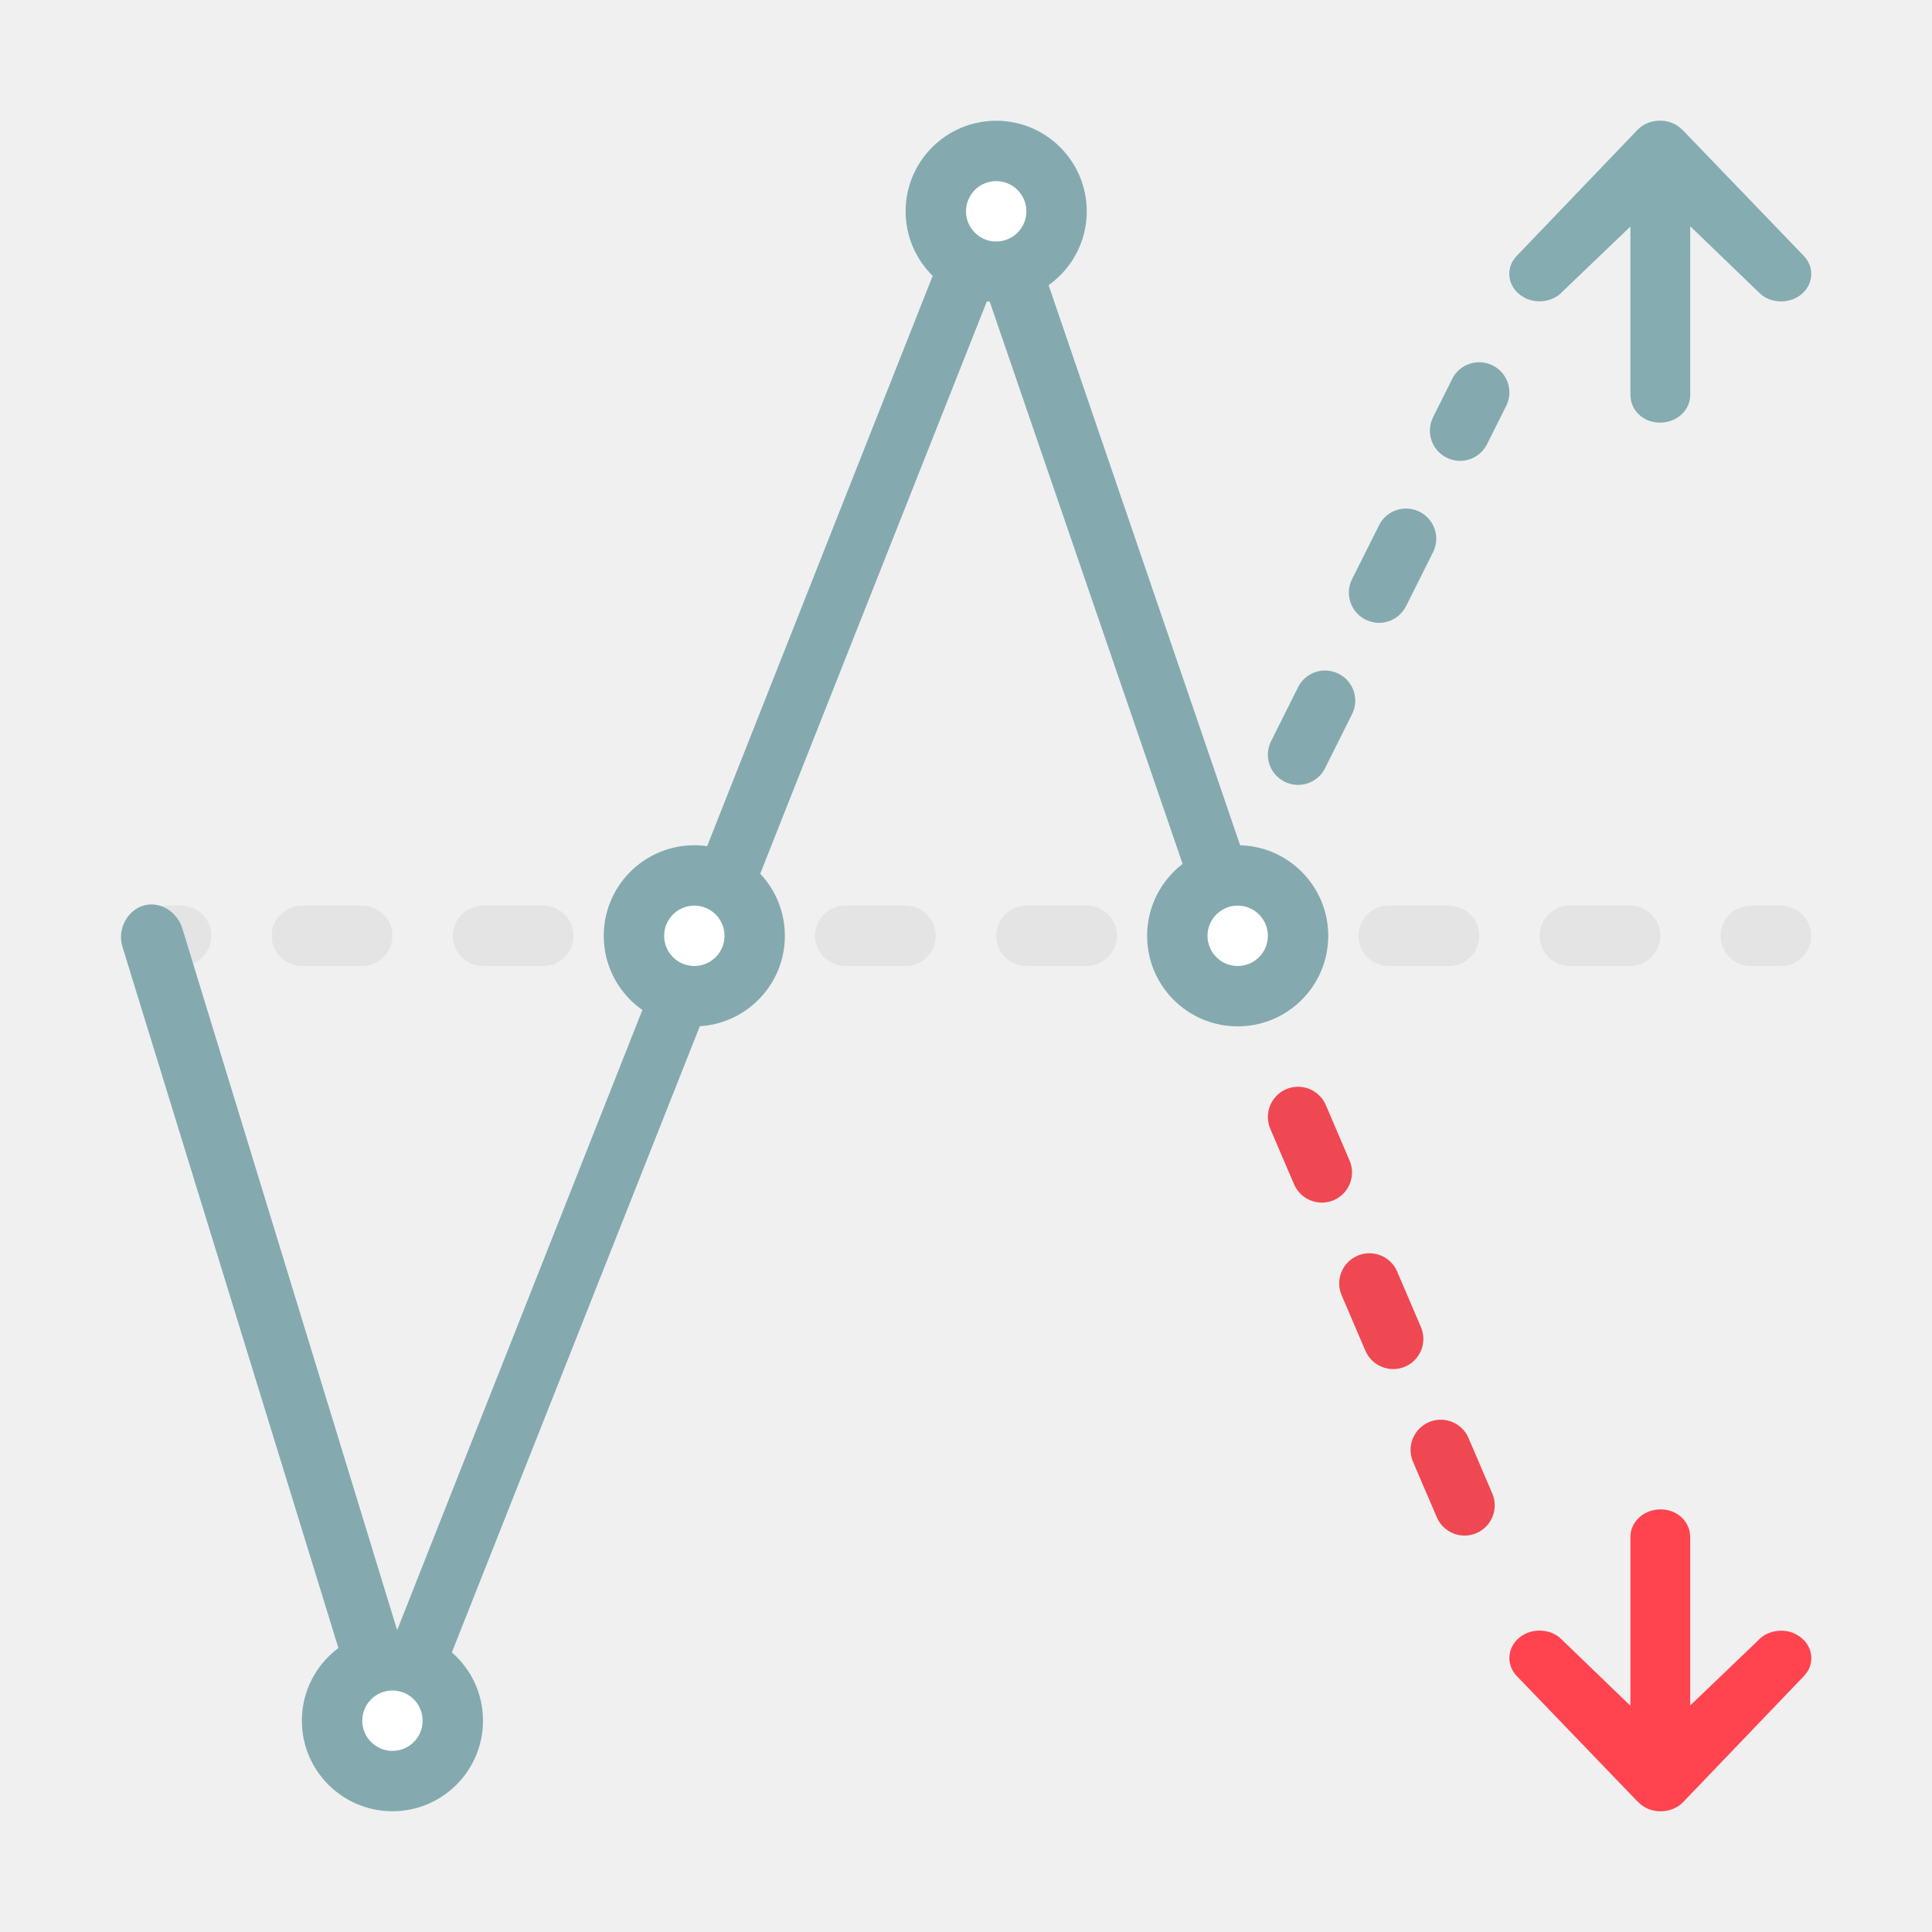
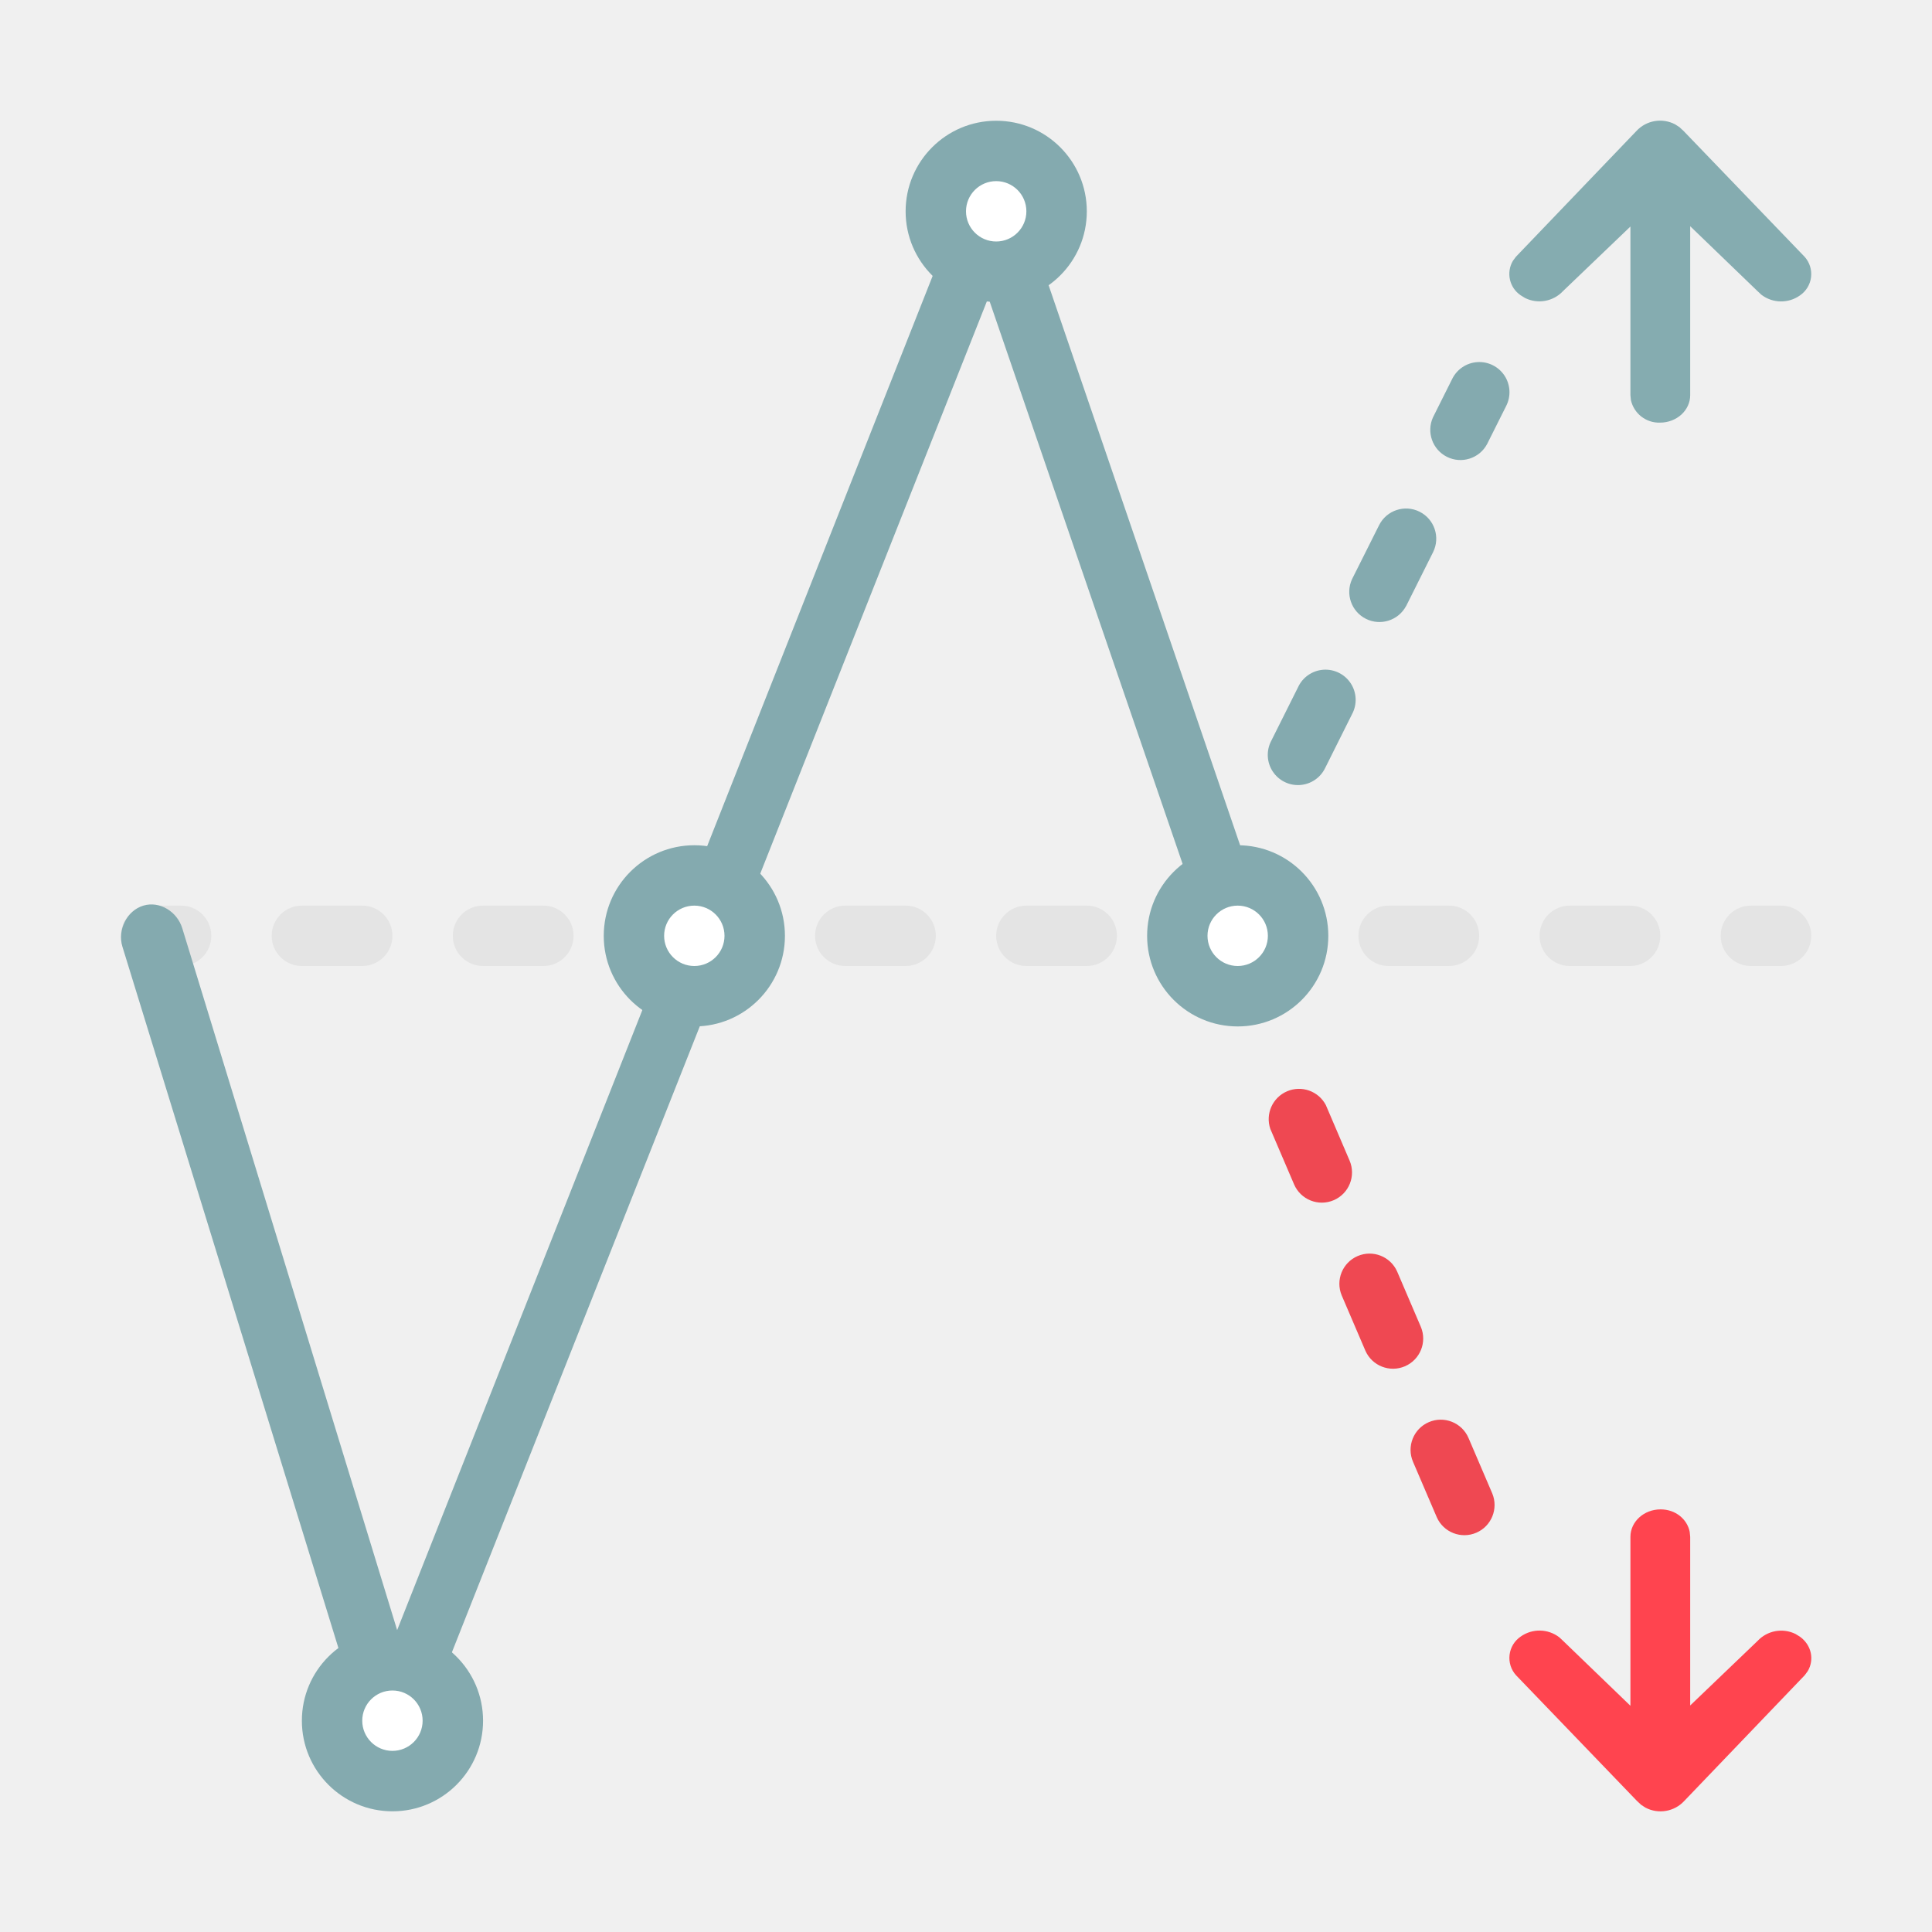
<svg xmlns="http://www.w3.org/2000/svg" width="32" height="32" viewBox="0 0 32 32">
  <g fill="none" fill-rule="evenodd">
    <g>
-       <g>
-         <g>
-           <g>
-             <g>
-               <g transform="translate(-24 -800) translate(0 120) translate(0 648) translate(0 28) translate(24 4)">
-                 <path d="M0 0H32V32H0z" />
-                 <path fill="#E4E4E4" fill-rule="nonzero" d="M29.5 15H29c-.276 0-.5.224-.5.5s.224.5.5.5h.5c.276 0 .5-.224.5-.5s-.224-.5-.5-.5M6 15H5c-.276 0-.5.224-.5.5s.224.5.5.5h1c.276 0 .5-.224.5-.5S6.276 15 6 15zm3 0H8c-.276 0-.5.224-.5.5s.224.5.5.5h1c.276 0 .5-.224.5-.5S9.276 15 9 15zm3 0h-1c-.276 0-.5.224-.5.5s.224.5.5.5h1c.276 0 .5-.224.5-.5s-.224-.5-.5-.5zm3 0h-1c-.276 0-.5.224-.5.5s.224.5.5.5h1c.276 0 .5-.224.5-.5s-.224-.5-.5-.5zm3 0h-1c-.276 0-.5.224-.5.5s.224.5.5.5h1c.276 0 .5-.224.5-.5s-.224-.5-.5-.5zm3 0h-1c-.276 0-.5.224-.5.5s.224.5.5.5h1c.276 0 .5-.224.5-.5s-.224-.5-.5-.5zm3 0h-1c-.276 0-.5.224-.5.5s.224.5.5.5h1c.276 0 .5-.224.5-.5s-.224-.5-.5-.5zm3 0h-1c-.276 0-.5.224-.5.5s.224.5.5.5h1c.276 0 .5-.224.5-.5s-.224-.5-.5-.5zM3 15h-.5c-.276 0-.5.224-.5.5s.224.5.5.5H3c.276 0 .5-.224.5-.5S3.276 15 3 15" />
-                 <path fill="#84AAAF" fill-rule="nonzero" d="M2.027 15.678L6.022 28.65c.068.199.248.337.457.35.212.007.407-.12.486-.32L16.37 4.93l3.664 10.68c.09.262.375.401.636.31.26-.091.398-.378.308-.64L16.895 3.34c-.067-.211-.266-.35-.486-.34-.208-.004-.395.124-.467.32L6.578 27 3.02 15.378c-.083-.276-.372-.46-.646-.378-.274.083-.43.402-.347.678z" />
-                 <path fill="#84AAAF" fill-rule="nonzero" d="M21 15.72l.22-.45c.122-.249.019-.548-.23-.67s-.548-.019-.67.23l-.22.45c-.122.249-.019.548.23.67s.548.019.67-.23" />
-                 <path fill="#EF4852" fill-rule="nonzero" d="M20.07 15.7l.2.46c.052.122.152.218.277.265.124.047.263.042.383-.015.122-.05.218-.148.267-.27.049-.123.046-.26-.007-.38L21 15.3c-.114-.25-.406-.366-.66-.26-.122.053-.219.152-.267.276-.05.124-.046.262.007.384" />
-                 <circle cx="6.5" cy="28.5" r="1" fill="#FFF" fill-rule="nonzero" />
-                 <path fill="#84AAAF" fill-rule="nonzero" d="M6.5 28c.276 0 .5.224.5.5s-.224.5-.5.5-.5-.224-.5-.5.224-.5.5-.5m0-1c-.828 0-1.5.672-1.5 1.5S5.672 30 6.5 30 8 29.328 8 28.5 7.328 27 6.5 27z" />
-                 <circle cx="11.5" cy="15.5" r="1" fill="#FFF" fill-rule="nonzero" />
-                 <path fill="#84AAAF" fill-rule="nonzero" d="M11.5 15c.276 0 .5.224.5.5s-.224.5-.5.5-.5-.224-.5-.5.224-.5.5-.5m0-1c-.828 0-1.5.672-1.5 1.5s.672 1.5 1.5 1.5 1.5-.672 1.5-1.5-.672-1.5-1.5-1.5z" />
-                 <circle cx="16.5" cy="3.5" r="1" fill="#FFF" fill-rule="nonzero" />
-                 <path fill="#84AAAF" fill-rule="nonzero" d="M16.5 3c.276 0 .5.224.5.5s-.224.5-.5.5-.5-.224-.5-.5.224-.5.5-.5m0-1c-.828 0-1.5.672-1.5 1.5S15.672 5 16.5 5 18 4.328 18 3.5 17.328 2 16.5 2z" />
-                 <circle cx="20.5" cy="15.5" r="1" fill="#FFF" fill-rule="nonzero" />
-                 <path fill="#84AAAF" fill-rule="nonzero" d="M20.5 15c.276 0 .5.224.5.5s-.224.5-.5.5-.5-.224-.5-.5.224-.5.5-.5m0-1c-.828 0-1.5.672-1.5 1.5s.672 1.5 1.5 1.5 1.5-.672 1.5-1.5-.672-1.5-1.5-1.5zM21.947 12.724l.447-.895c.124-.247.024-.547-.223-.67-.247-.124-.548-.024-.671.223l-.447.894c-.124.247-.024.548.223.671.247.124.548.024.671-.223zm1.342-2.684l.447-.894c.124-.247.023-.547-.224-.67-.247-.124-.547-.024-.67.223l-.448.894c-.123.247-.023.547.224.67.247.124.547.024.67-.223zm1.341-2.683l.317-.633c.124-.247.024-.548-.223-.671-.247-.124-.548-.024-.671.223l-.317.634c-.123.247-.023.547.224.67.247.124.547.024.67-.223z" />
-                 <path fill="#EF4852" fill-rule="nonzero" d="M21.04 18.697l.394.92c.11.253.403.37.657.262.254-.11.371-.403.262-.657l-.393-.919c-.11-.254-.403-.371-.657-.263-.254.11-.371.403-.263.657zm1.182 2.757l.394.92c.109.253.403.37.657.262.253-.109.371-.403.262-.656l-.394-.92c-.108-.253-.402-.37-.656-.262-.254.109-.372.403-.263.656zm1.182 2.758l.394.919c.109.254.403.371.656.263.254-.11.372-.403.263-.657l-.394-.92c-.109-.253-.403-.37-.656-.262-.254.11-.372.403-.263.657z" />
-               </g>
-               <path fill="#85ACB0" fill-rule="nonzero" d="M27.82 2.109l.066.061 2.004 2.083c.173.196.138.482-.077.64-.192.139-.462.13-.64-.012l-.063-.059-1.115-1.075v2.798c0 .251-.223.455-.5.455-.245 0-.44-.16-.482-.373l-.008-.082V3.752L25.89 4.82c-.153.174-.419.219-.628.117l-.075-.046c-.192-.139-.241-.38-.129-.57l.05-.068 1.996-2.083c.16-.182.435-.219.642-.11l.074.048z" transform="translate(-24 -800) translate(0 120) translate(0 648) translate(0 28) translate(24 4)" />
-               <path fill="#FF444F" fill-rule="nonzero" d="M27.82 25.109l.066.061 2.004 2.083c.173.196.138.482-.077.64-.192.139-.462.13-.64-.012l-.063-.059-1.115-1.075v2.798c0 .251-.223.455-.5.455-.245 0-.44-.16-.482-.373l-.008-.082v-2.793L25.89 27.82c-.153.174-.419.219-.628.117l-.075-.046c-.192-.139-.241-.38-.129-.57l.05-.068 1.996-2.083c.16-.182.435-.219.642-.11l.074.048z" transform="translate(-24 -800) translate(0 120) translate(0 648) translate(0 28) translate(24 4) rotate(-180 27.5 27.5)" />
-             </g>
-           </g>
-         </g>
-       </g>
+       <path d="M0 0h32v32H0z" />
+       <path fill="#E4E4E4" fill-rule="nonzero" d="M29.5 15H29a.5.5 0 0 0 0 1h.5a.5.5 0 0 0 0-1M6 15H5a.5.5 0 0 0 0 1h1a.5.5 0 0 0 0-1zm3 0H8a.5.5 0 0 0 0 1h1a.5.5 0 0 0 0-1zm3 0h-1a.5.5 0 0 0 0 1h1a.5.5 0 0 0 0-1zm3 0h-1a.5.5 0 0 0 0 1h1a.5.5 0 0 0 0-1zm3 0h-1a.5.5 0 0 0 0 1h1a.5.5 0 0 0 0-1zm3 0h-1a.5.5 0 0 0 0 1h1a.5.5 0 0 0 0-1zm3 0h-1a.5.5 0 0 0 0 1h1a.5.5 0 0 0 0-1zm3 0h-1a.5.5 0 0 0 0 1h1a.5.5 0 0 0 0-1zM3 15h-.5a.5.5 0 0 0 0 1H3a.5.5 0 0 0 0-1" />
+       <path fill="#84AAAF" fill-rule="nonzero" d="M2.027 15.678L6.022 28.65a.517.517 0 0 0 .457.35.505.505 0 0 0 .486-.32L16.37 4.93l3.664 10.68a.499.499 0 1 0 .944-.33L16.895 3.34a.487.487 0 0 0-.486-.34.487.487 0 0 0-.467.32L6.578 27 3.02 15.378c-.083-.276-.372-.46-.646-.378-.274.083-.43.402-.347.678z" />
+       <path fill="#84AAAF" fill-rule="nonzero" d="M21 15.72l.22-.45a.5.5 0 1 0-.9-.44l-.22.45a.5.5 0 1 0 .9.44" />
+       <path fill="#EF4852" fill-rule="nonzero" d="M20.07 15.7l.2.46a.488.488 0 0 0 .66.25.488.488 0 0 0 .26-.65L21 15.3a.51.51 0 0 0-.66-.26.499.499 0 0 0-.26.66" />
+       <circle cx="6.5" cy="28.5" r="1" fill="#FFF" fill-rule="nonzero" />
+       <path fill="#84AAAF" fill-rule="nonzero" d="M6.5 28a.5.5 0 1 1 0 1 .5.5 0 0 1 0-1m0-1a1.5 1.5 0 1 0 .001 3.001A1.5 1.5 0 0 0 6.5 27z" />
+       <circle cx="11.5" cy="15.5" r="1" fill="#FFF" fill-rule="nonzero" />
+       <path fill="#84AAAF" fill-rule="nonzero" d="M11.5 15a.5.5 0 1 1 0 1 .5.5 0 0 1 0-1m0-1a1.5 1.5 0 1 0 .001 3.001A1.5 1.5 0 0 0 11.5 14z" />
+       <circle cx="16.5" cy="3.5" r="1" fill="#FFF" fill-rule="nonzero" />
+       <path fill="#84AAAF" fill-rule="nonzero" d="M16.5 3a.5.5 0 1 1 0 1 .5.5 0 0 1 0-1m0-1a1.5 1.5 0 1 0 .001 3.001A1.5 1.5 0 0 0 16.5 2z" />
+       <circle cx="20.5" cy="15.5" r="1" fill="#FFF" fill-rule="nonzero" />
+       <path fill="#84AAAF" fill-rule="nonzero" d="M20.5 15a.5.5 0 1 1 0 1 .5.5 0 0 1 0-1m0-1a1.5 1.5 0 1 0 .001 3.001A1.5 1.5 0 0 0 20.5 14zm1.447-1.276l.447-.895a.5.5 0 1 0-.894-.447l-.447.894a.5.5 0 1 0 .894.448zm1.342-2.684l.447-.894a.499.499 0 1 0-.894-.447l-.448.894a.5.5 0 0 0 .894.447zm1.341-2.683l.317-.633a.5.5 0 1 0-.894-.448l-.317.634a.5.5 0 0 0 .894.447z" />
+       <path fill="#EF4852" fill-rule="nonzero" d="M21.04 18.697l.394.92a.5.5 0 0 0 .919-.395l-.393-.919a.502.502 0 0 0-.92.394zm1.182 2.757l.394.92a.5.5 0 0 0 .919-.394l-.394-.92a.5.5 0 0 0-.919.394zm1.182 2.758l.394.919a.5.5 0 0 0 .919-.394l-.394-.92a.5.5 0 0 0-.919.395z" />
    </g>
+     <path fill="#85ACB0" fill-rule="nonzero" d="M27.82 2.109l.066.061 2.004 2.083a.428.428 0 0 1-.077.64.538.538 0 0 1-.64-.012l-.063-.059-1.115-1.075v2.798c0 .251-.223.455-.5.455a.477.477 0 0 1-.482-.373l-.008-.082V3.752L25.89 4.82a.536.536 0 0 1-.628.117l-.075-.046a.427.427 0 0 1-.129-.57l.05-.068 1.996-2.083a.535.535 0 0 1 .642-.11l.074.048z" />
+     <path fill="#FF444F" fill-rule="nonzero" d="M27.18 29.891l-.066-.061-2.004-2.083a.428.428 0 0 1 .077-.64.538.538 0 0 1 .64.012l.063.059 1.115 1.075v-2.798c0-.251.223-.455.5-.455.245 0 .44.16.482.373l.008.082v2.793l1.115-1.068a.536.536 0 0 1 .628-.117l.075.046c.192.139.241.38.129.57l-.05.068-1.996 2.083a.535.535 0 0 1-.642.11l-.074-.048z" />
  </g>
</svg>
